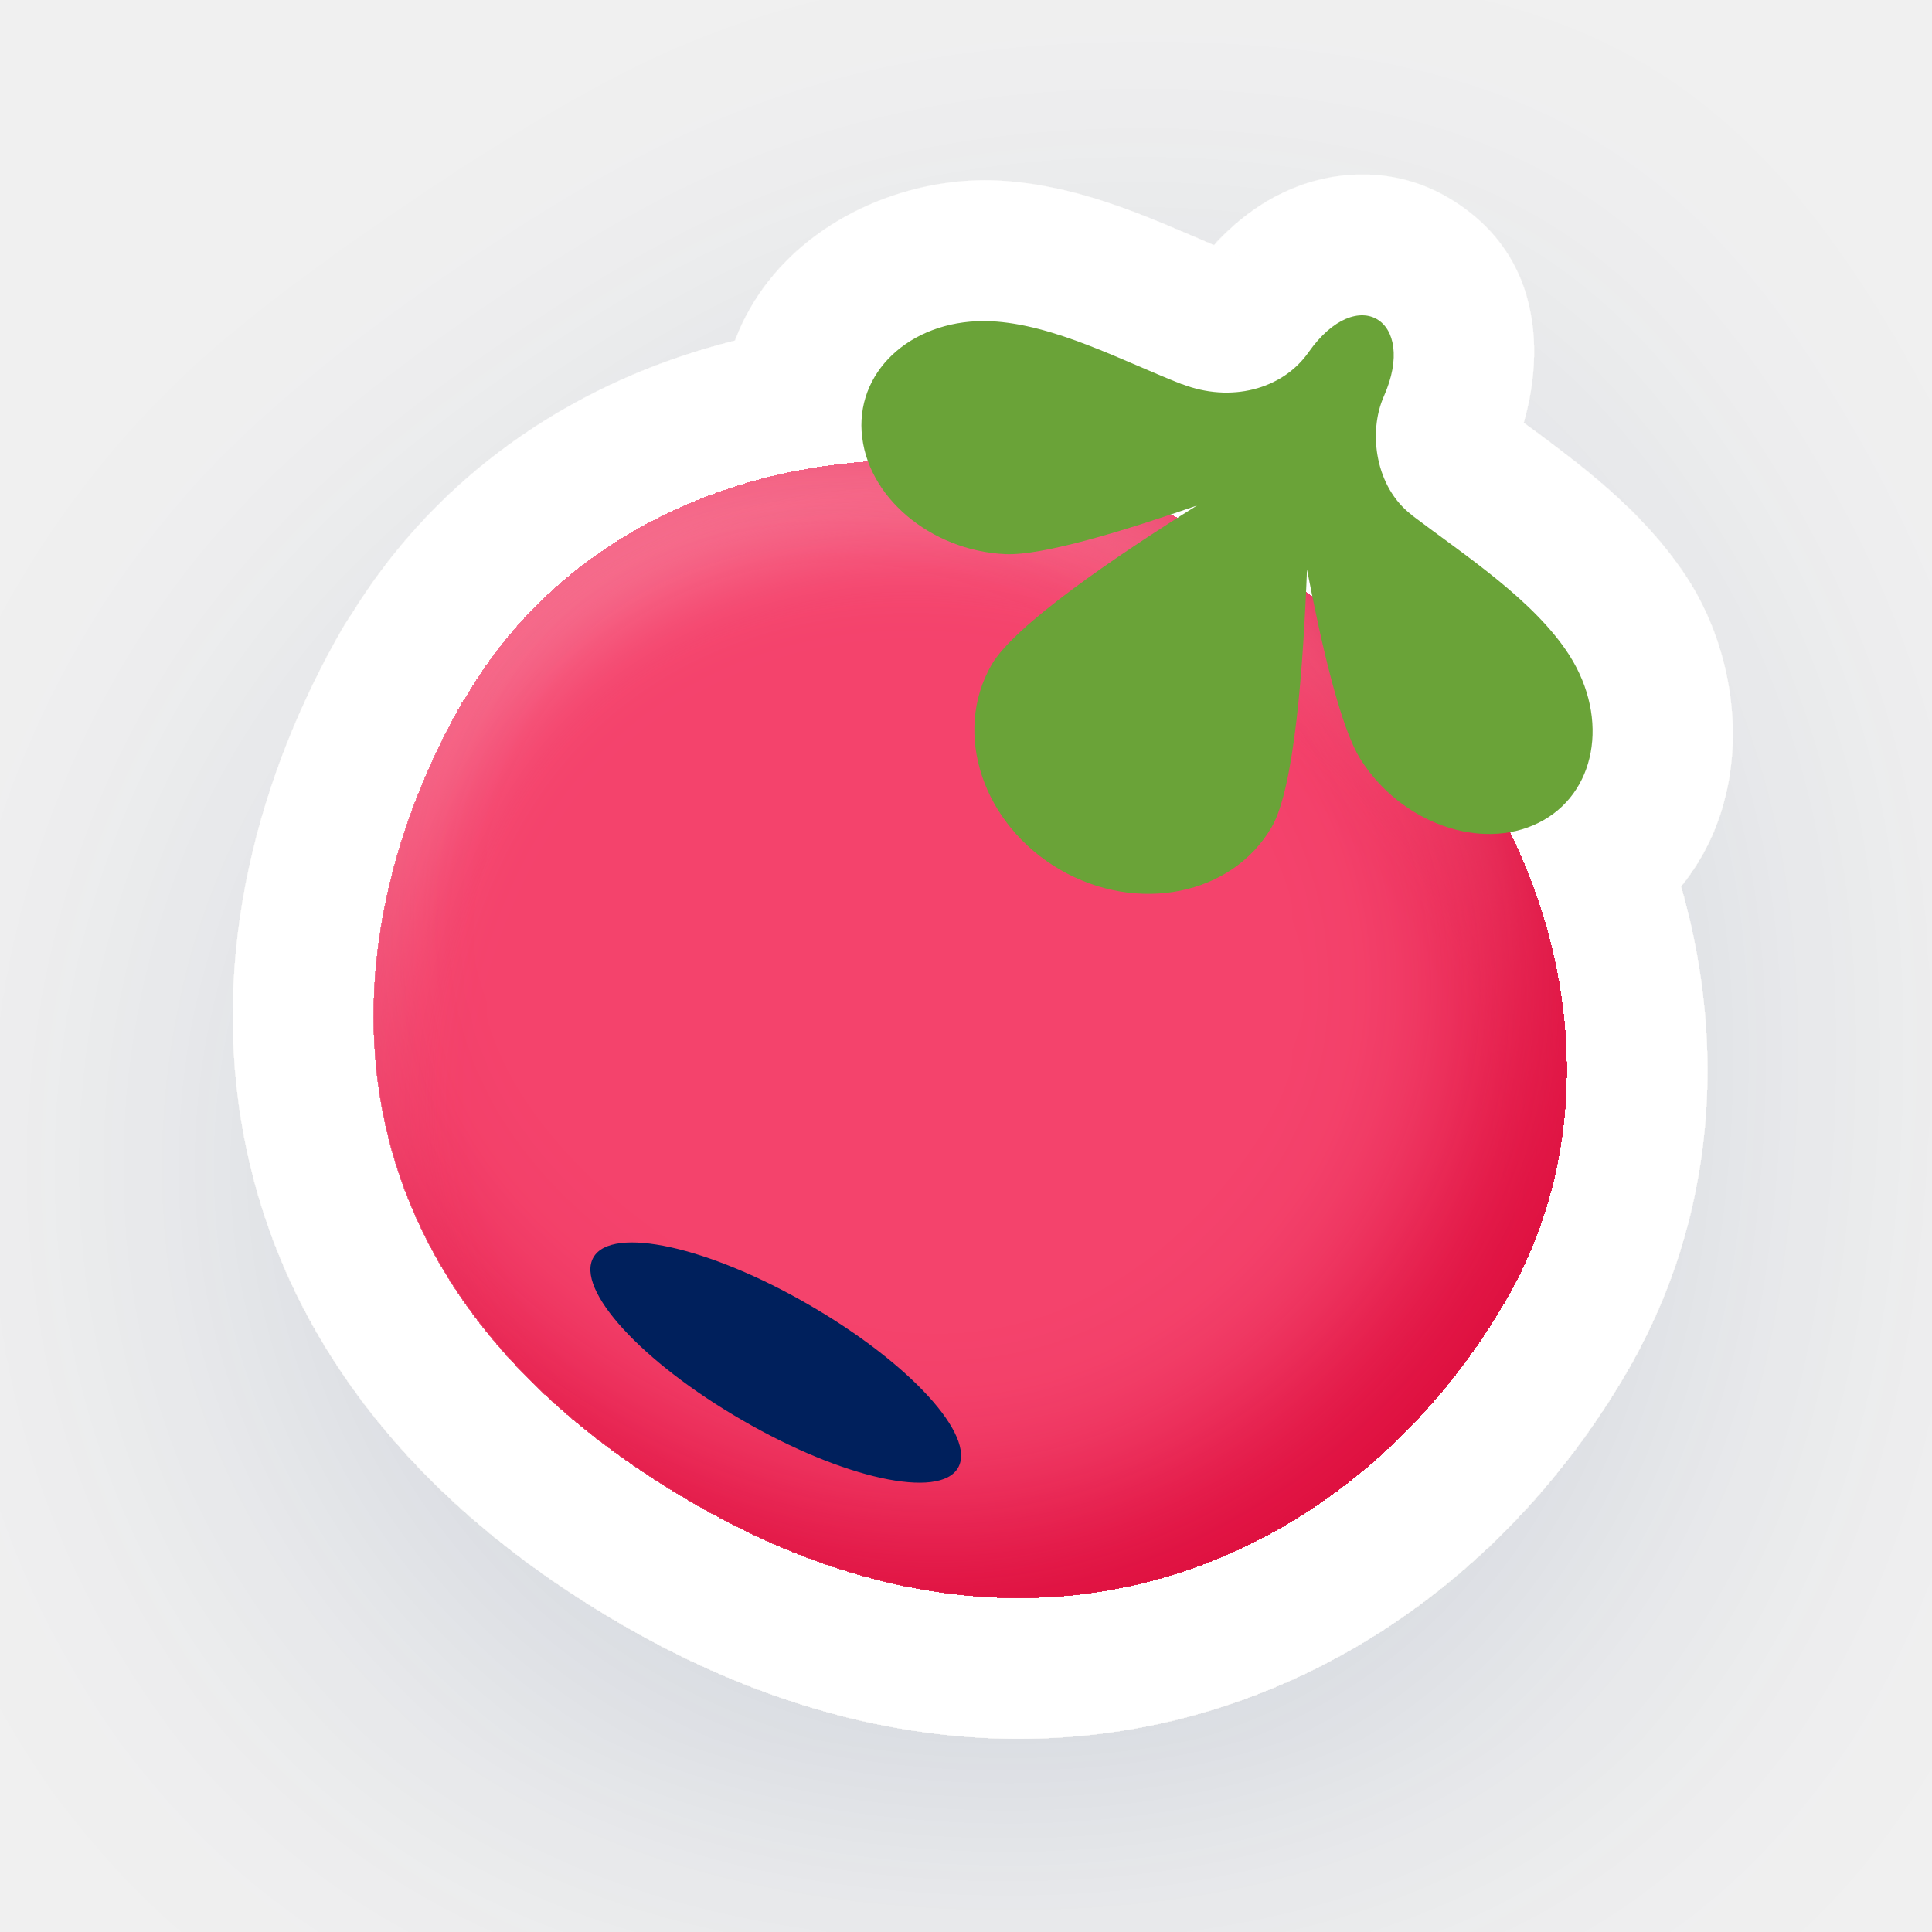
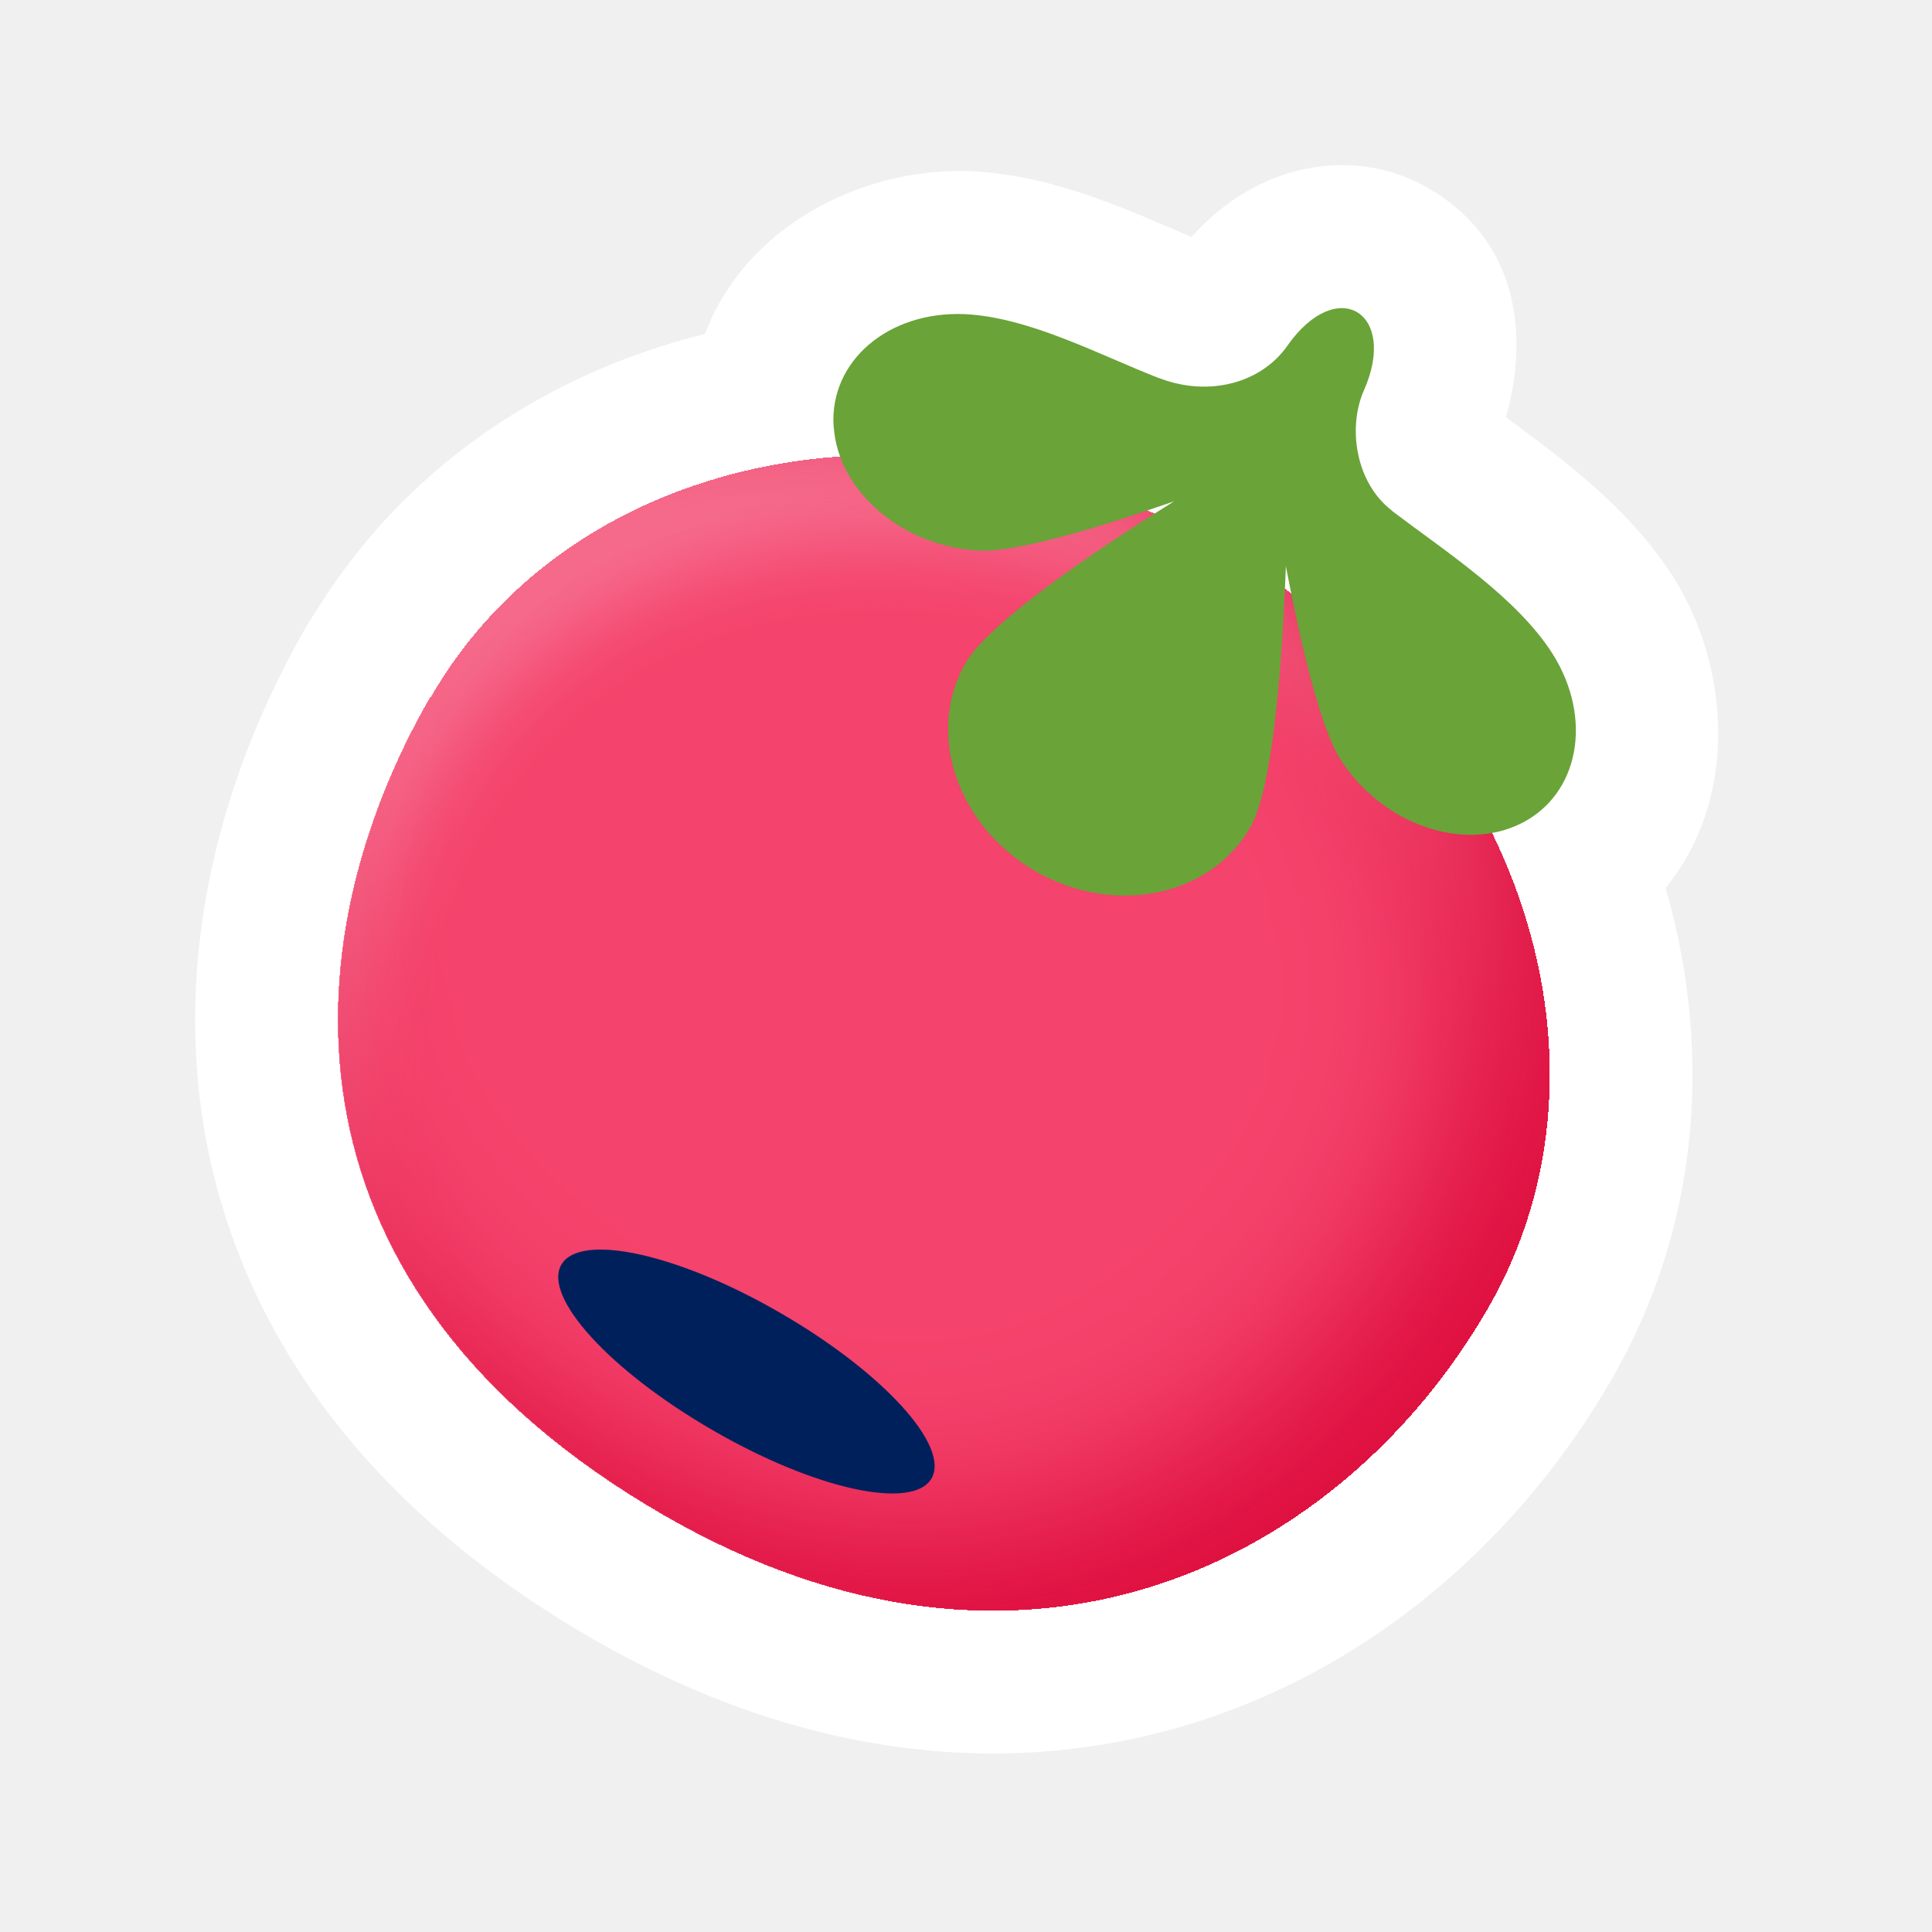
- <svg xmlns="http://www.w3.org/2000/svg" width="96" height="96" viewBox="0 0 96 96" fill="none">
-   <g clip-path="url(#clip0_4012_23340)">
-     <g filter="url(#filter0_d_4012_23340)">
-       <mask id="path-1-outside-1_4012_23340" maskUnits="userSpaceOnUse" x="10.568" y="8.667" width="76" height="78" fill="black">
-         <rect fill="white" x="10.568" y="8.667" width="76" height="78" />
-         <path d="M65.022 17.502C67.465 14.031 70.438 15.898 68.769 19.679C67.955 21.507 68.355 24.218 70.138 25.58C70.159 25.592 70.165 25.608 70.166 25.61C72.763 27.578 76.24 29.828 77.992 32.578C79.99 35.741 79.303 39.471 76.444 40.888C75.992 41.113 75.511 41.266 75.016 41.354C78.702 48.91 78.929 57.479 74.823 64.589C67.729 76.877 52.311 84.995 34.491 74.707C15.492 63.738 16.009 47.002 23.086 34.719L23.449 34.163C27.623 27.402 34.977 23.515 43.136 22.945C42.994 22.56 42.895 22.163 42.845 21.756L42.812 21.441C42.611 18.256 45.497 15.796 49.24 15.962C52.386 16.116 55.767 17.932 58.7 19.081C58.722 19.094 58.739 19.09 58.74 19.089C61.136 20.019 63.72 19.365 65.022 17.502ZM64.894 29.427C65.001 29.506 65.108 29.585 65.214 29.665C65.121 29.206 65.03 28.747 64.943 28.294C64.929 28.665 64.911 29.044 64.894 29.427ZM58.135 25.578C58.257 25.63 58.38 25.683 58.502 25.737C58.831 25.528 59.155 25.32 59.475 25.121C59.033 25.274 58.585 25.427 58.135 25.578Z" />
-       </mask>
-       <path d="M65.022 17.502C67.465 14.031 70.438 15.898 68.769 19.679C67.955 21.507 68.355 24.218 70.138 25.58C70.159 25.592 70.165 25.608 70.166 25.61C72.763 27.578 76.24 29.828 77.992 32.578C79.99 35.741 79.303 39.471 76.444 40.888C75.992 41.113 75.511 41.266 75.016 41.354C78.702 48.91 78.929 57.479 74.823 64.589C67.729 76.877 52.311 84.995 34.491 74.707C15.492 63.738 16.009 47.002 23.086 34.719L23.449 34.163C27.623 27.402 34.977 23.515 43.136 22.945C42.994 22.56 42.895 22.163 42.845 21.756L42.812 21.441C42.611 18.256 45.497 15.796 49.24 15.962C52.386 16.116 55.767 17.932 58.7 19.081C58.722 19.094 58.739 19.09 58.74 19.089C61.136 20.019 63.72 19.365 65.022 17.502ZM64.894 29.427C65.001 29.506 65.108 29.585 65.214 29.665C65.121 29.206 65.03 28.747 64.943 28.294C64.929 28.665 64.911 29.044 64.894 29.427ZM58.135 25.578C58.257 25.63 58.38 25.683 58.502 25.737C58.831 25.528 59.155 25.32 59.475 25.121C59.033 25.274 58.585 25.427 58.135 25.578Z" fill="white" />
-       <path d="M65.022 17.502L59.298 13.474C59.294 13.48 59.29 13.486 59.286 13.491L65.022 17.502ZM68.769 19.679L75.164 22.525C75.167 22.519 75.17 22.512 75.172 22.506L68.769 19.679ZM70.138 25.58L65.888 31.142C66.127 31.325 66.377 31.492 66.638 31.642L70.138 25.58ZM70.166 25.61L63.466 27.636C63.894 29.052 64.76 30.296 65.938 31.189L70.166 25.61ZM77.992 32.578L83.911 28.84C83.906 28.832 83.9 28.824 83.895 28.815L77.992 32.578ZM76.444 40.888L79.554 47.16L79.554 47.159L76.444 40.888ZM75.016 41.354L73.797 34.461C71.633 34.843 69.775 36.22 68.778 38.178C67.781 40.136 67.761 42.449 68.725 44.423L75.016 41.354ZM74.823 64.589L80.885 68.089L80.885 68.089L74.823 64.589ZM34.491 74.707L30.991 80.769L30.991 80.769L34.491 74.707ZM23.086 34.719L17.224 30.893C17.153 31.002 17.085 31.113 17.02 31.225L23.086 34.719ZM23.449 34.163L29.311 37.988C29.343 37.939 29.375 37.89 29.406 37.84L23.449 34.163ZM43.136 22.945L43.624 29.928C45.822 29.774 47.818 28.595 49.014 26.745C50.21 24.895 50.466 22.59 49.704 20.524L43.136 22.945ZM42.845 21.756L35.881 22.468C35.886 22.515 35.891 22.562 35.897 22.609L42.845 21.756ZM42.812 21.441L35.827 21.884C35.832 21.973 35.84 22.063 35.849 22.152L42.812 21.441ZM49.24 15.962L49.582 8.971C49.571 8.97 49.561 8.97 49.55 8.969L49.24 15.962ZM58.7 19.081L62.159 12.996C61.868 12.831 61.566 12.686 61.254 12.564L58.7 19.081ZM58.74 19.089L61.273 12.563C59.938 12.046 58.476 11.949 57.085 12.288L58.74 19.089ZM64.894 29.427L57.901 29.11C57.794 31.459 58.874 33.704 60.775 35.087L64.894 29.427ZM65.214 29.665L61.03 35.276C63.356 37.011 66.512 37.13 68.963 35.576C71.414 34.021 72.651 31.116 72.074 28.271L65.214 29.665ZM64.943 28.294L71.819 26.977C71.15 23.482 67.964 21.045 64.415 21.313C60.867 21.582 58.084 24.47 57.948 28.027L64.943 28.294ZM58.135 25.578L55.913 18.94C53.16 19.861 51.261 22.387 51.141 25.287C51.02 28.188 52.703 30.861 55.369 32.008L58.135 25.578ZM58.502 25.737L55.662 32.135C57.805 33.086 60.281 32.901 62.259 31.643L58.502 25.737ZM59.475 25.121L63.181 31.059C66.204 29.172 67.327 25.314 65.789 22.099C64.251 18.885 60.543 17.339 57.177 18.509L59.475 25.121ZM65.022 17.502L70.747 21.53C70.85 21.385 70.555 21.886 69.618 22.286C68.605 22.718 66.722 23.008 64.828 21.869C62.988 20.761 62.403 19.065 62.286 18.13C62.17 17.214 62.411 16.747 62.365 16.853L68.769 19.679L75.172 22.506C76.43 19.656 77.633 13.235 72.047 9.873C69.313 8.228 66.333 8.467 64.128 9.407C61.999 10.314 60.417 11.884 59.298 13.474L65.022 17.502ZM68.769 19.679L62.373 16.833C61.309 19.223 61.14 21.864 61.623 24.212C62.112 26.593 63.396 29.239 65.888 31.142L70.138 25.58L74.387 20.017C75.096 20.558 75.29 21.168 75.336 21.396C75.377 21.592 75.414 21.963 75.164 22.525L68.769 19.679ZM70.138 25.58L66.638 31.642C65.752 31.131 65.068 30.475 64.563 29.803C64.316 29.475 64.114 29.144 63.949 28.826C63.816 28.57 63.625 28.163 63.466 27.636L70.166 25.61L76.866 23.583C76.429 22.137 75.419 20.546 73.638 19.517L70.138 25.58ZM70.166 25.61L65.938 31.189C67.585 32.437 68.657 33.153 69.972 34.225C71.191 35.219 71.814 35.908 72.089 36.34L77.992 32.578L83.895 28.815C82.418 26.497 80.427 24.686 78.82 23.376C77.309 22.143 75.344 20.751 74.394 20.031L70.166 25.61ZM77.992 32.578L72.073 36.315C72.227 36.558 72.083 36.508 72.157 36.11C72.195 35.907 72.293 35.62 72.512 35.32C72.738 35.009 73.032 34.767 73.334 34.617L76.444 40.888L79.554 47.159C87.209 43.363 87.428 34.41 83.911 28.84L77.992 32.578ZM76.444 40.888L73.335 34.617C73.512 34.529 73.672 34.483 73.797 34.461L75.016 41.354L76.234 48.247C77.35 48.05 78.472 47.696 79.554 47.16L76.444 40.888ZM75.016 41.354L68.725 44.423C71.563 50.24 71.519 56.312 68.761 61.089L74.823 64.589L80.885 68.089C86.338 58.645 85.842 47.58 81.307 38.285L75.016 41.354ZM74.823 64.589L68.761 61.089C65.942 65.972 61.593 69.796 56.503 71.461C51.589 73.068 45.334 72.884 37.991 68.644L34.491 74.707L30.991 80.769C41.468 86.817 51.833 87.718 60.855 84.767C69.702 81.873 76.61 75.495 80.885 68.089L74.823 64.589ZM34.491 74.707L37.991 68.644C29.959 64.007 26.803 58.671 25.885 53.886C24.921 48.864 26.211 43.317 29.151 38.214L23.086 34.719L17.02 31.225C12.884 38.405 10.378 47.367 12.136 56.525C13.94 65.921 20.025 74.437 30.991 80.769L34.491 74.707ZM23.086 34.719L28.948 38.545L29.311 37.988L23.449 34.163L17.587 30.337L17.224 30.893L23.086 34.719ZM23.449 34.163L29.406 37.84C32.212 33.294 37.343 30.367 43.624 29.928L43.136 22.945L42.647 15.962C32.612 16.664 23.034 21.51 17.493 30.485L23.449 34.163ZM43.136 22.945L49.704 20.524C49.736 20.612 49.773 20.74 49.793 20.904L42.845 21.756L35.897 22.609C36.017 23.585 36.252 24.508 36.568 25.366L43.136 22.945ZM42.845 21.756L49.809 21.045L49.776 20.73L42.812 21.441L35.849 22.152L35.881 22.468L42.845 21.756ZM42.812 21.441L49.798 20.998C49.82 21.334 49.758 21.711 49.601 22.064C49.449 22.405 49.249 22.635 49.088 22.773C48.772 23.041 48.647 22.943 48.93 22.956L49.24 15.962L49.55 8.969C42.938 8.676 35.286 13.353 35.827 21.884L42.812 21.441ZM49.24 15.962L48.899 22.954C49.35 22.976 50.152 23.15 51.539 23.683C52.199 23.936 52.88 24.226 53.665 24.563C54.406 24.881 55.285 25.261 56.146 25.599L58.7 19.081L61.254 12.564C60.649 12.327 60.005 12.049 59.189 11.699C58.416 11.367 57.505 10.977 56.561 10.614C54.737 9.914 52.276 9.102 49.582 8.971L49.24 15.962ZM58.7 19.081L55.241 25.167C57.388 26.388 59.432 26.125 60.395 25.891L58.74 19.089L57.085 12.288C58.046 12.054 60.055 11.8 62.159 12.996L58.7 19.081ZM58.74 19.089L56.208 25.615C61.066 27.501 67.295 26.469 70.759 21.514L65.022 17.502L59.286 13.491C59.687 12.918 60.211 12.649 60.576 12.556C60.931 12.467 61.17 12.524 61.273 12.563L58.74 19.089ZM64.894 29.427L60.775 35.087C60.84 35.135 60.904 35.182 61.03 35.276L65.214 29.665L69.398 24.053C69.311 23.988 69.162 23.876 69.013 23.767L64.894 29.427ZM65.214 29.665L72.074 28.271C71.986 27.838 71.9 27.405 71.819 26.977L64.943 28.294L58.068 29.609C58.16 30.089 58.256 30.574 58.354 31.058L65.214 29.665ZM64.943 28.294L57.948 28.027C57.935 28.365 57.919 28.699 57.901 29.11L64.894 29.427L71.886 29.744C71.903 29.388 71.923 28.965 71.938 28.56L64.943 28.294ZM58.135 25.578L55.369 32.008C55.518 32.072 55.588 32.102 55.662 32.135L58.502 25.737L61.342 19.339C61.172 19.263 60.996 19.189 60.9 19.147L58.135 25.578ZM58.502 25.737L62.259 31.643C62.611 31.419 62.895 31.238 63.181 31.059L59.475 25.121L55.768 19.183C55.415 19.403 55.05 19.637 54.745 19.83L58.502 25.737ZM59.475 25.121L57.177 18.509C56.76 18.653 56.337 18.797 55.913 18.94L58.135 25.578L60.357 32.215C60.832 32.057 61.305 31.895 61.773 31.733L59.475 25.121Z" fill="white" mask="url(#path-1-outside-1_4012_23340)" />
-     </g>
-     <g filter="url(#filter1_ii_4012_23340)">
-       <path d="M23.109 34.732C30.204 22.444 47.535 19.18 61.796 27.413C76.079 35.66 81.918 52.301 74.823 64.589C67.729 76.877 52.311 84.995 34.491 74.706C15.492 63.737 16.01 47.002 23.087 34.719" fill="#F4436C" />
-     </g>
-     <path d="M29.489 62.476C30.405 60.889 35.21 61.94 40.202 64.838C45.213 67.731 48.52 71.348 47.604 72.935C46.688 74.522 41.883 73.471 36.891 70.574C31.88 67.681 28.573 64.063 29.489 62.476Z" fill="#00205C" />
-     <path d="M42.818 21.459C43.019 24.643 46.222 27.369 49.965 27.535C51.825 27.611 55.864 26.376 59.475 25.121C55.387 27.673 50.397 31.079 49.272 33.029C47.308 36.43 48.835 40.984 52.672 43.214C56.526 45.44 61.233 44.485 63.197 41.084C64.323 39.134 64.76 33.114 64.944 28.293C65.663 32.048 66.612 36.164 67.608 37.736C69.629 40.913 73.585 42.306 76.444 40.888C79.303 39.471 79.99 35.741 77.993 32.578C76.24 29.828 72.763 27.578 70.166 25.61C70.166 25.61 70.161 25.592 70.138 25.579C68.355 24.217 67.955 21.507 68.768 19.679C70.438 15.898 67.466 14.03 65.023 17.502C63.721 19.365 61.136 20.019 58.741 19.089C58.741 19.089 58.723 19.094 58.7 19.081C55.767 17.931 52.386 16.116 49.24 15.962C45.497 15.796 42.611 18.256 42.813 21.441" fill="#6AA338" />
+ <svg xmlns="http://www.w3.org/2000/svg" width="64" height="64" viewBox="0 0 64 64" fill="none">
+   <mask id="path-1-outside-1_2380_26483" maskUnits="userSpaceOnUse" x="6.203" y="5.208" width="51" height="53" fill="black">
+     <rect fill="white" x="6.203" y="5.208" width="51" height="53" />
+     <path d="M42.648 11.449C44.302 9.099 46.315 10.364 45.185 12.924C44.634 14.161 44.905 15.995 46.111 16.917C46.127 16.926 46.13 16.939 46.13 16.939C47.888 18.271 50.242 19.793 51.429 21.654C52.781 23.796 52.315 26.321 50.38 27.28C50.074 27.432 49.749 27.535 49.414 27.595C51.91 32.71 52.062 38.51 49.283 43.324C44.481 51.642 34.044 57.137 21.981 50.173C9.121 42.748 9.471 31.419 14.262 23.105L14.507 22.729C17.332 18.152 22.31 15.52 27.833 15.134C27.737 14.873 27.669 14.604 27.636 14.329L27.614 14.116C27.478 11.96 29.431 10.295 31.965 10.407C34.094 10.511 36.383 11.74 38.369 12.519C38.384 12.527 38.397 12.524 38.397 12.524C40.018 13.153 41.767 12.71 42.648 11.449ZM42.562 19.521C42.634 19.574 42.706 19.628 42.778 19.682C42.715 19.372 42.654 19.061 42.596 18.755C42.586 19.006 42.573 19.262 42.562 19.521ZM37.985 16.917C38.068 16.953 38.152 16.988 38.234 17.024C38.457 16.883 38.677 16.743 38.894 16.607C38.594 16.712 38.29 16.815 37.985 16.917Z" />
+   </mask>
+   <path d="M42.648 11.449C44.302 9.099 46.315 10.364 45.185 12.924C44.634 14.161 44.905 15.995 46.111 16.917C46.127 16.926 46.13 16.939 46.13 16.939C47.888 18.271 50.242 19.793 51.429 21.654C52.781 23.796 52.315 26.321 50.38 27.28C50.074 27.432 49.749 27.535 49.414 27.595C51.91 32.71 52.062 38.51 49.283 43.324C44.481 51.642 34.044 57.137 21.981 50.173C9.121 42.748 9.471 31.419 14.262 23.105L14.507 22.729C17.332 18.152 22.31 15.52 27.833 15.134C27.737 14.873 27.669 14.604 27.636 14.329L27.614 14.116C27.478 11.96 29.431 10.295 31.965 10.407C34.094 10.511 36.383 11.74 38.369 12.519C38.384 12.527 38.397 12.524 38.397 12.524C40.018 13.153 41.767 12.71 42.648 11.449ZM42.562 19.521C42.634 19.574 42.706 19.628 42.778 19.682C42.715 19.372 42.654 19.061 42.596 18.755C42.586 19.006 42.573 19.262 42.562 19.521ZM37.985 16.917C38.068 16.953 38.152 16.988 38.234 17.024C38.457 16.883 38.677 16.743 38.894 16.607C38.594 16.712 38.29 16.815 37.985 16.917Z" fill="white" />
+   <path d="M42.648 11.449L38.773 8.722C38.77 8.726 38.768 8.73 38.765 8.734L42.648 11.449ZM45.185 12.924L49.514 14.851C49.516 14.846 49.517 14.842 49.519 14.838L45.185 12.924ZM46.111 16.917L43.234 20.682C43.396 20.806 43.566 20.919 43.742 21.021L46.111 16.917ZM46.13 16.939L41.537 18.105C41.802 19.146 42.412 20.067 43.268 20.715L46.13 16.939ZM51.429 21.654L55.435 19.124C55.432 19.119 55.428 19.113 55.425 19.108L51.429 21.654ZM50.38 27.28L52.485 31.526L52.485 31.526L50.38 27.28ZM49.414 27.595L48.588 22.929C47.123 23.188 45.866 24.12 45.191 25.445C44.517 26.771 44.503 28.336 45.156 29.673L49.414 27.595ZM49.283 43.324L53.387 45.694L53.387 45.693L49.283 43.324ZM21.981 50.173L19.612 54.276L19.612 54.276L21.981 50.173ZM14.262 23.105L10.292 20.517C10.245 20.59 10.199 20.664 10.156 20.739L14.262 23.105ZM14.507 22.729L18.476 25.316C18.498 25.284 18.518 25.251 18.539 25.218L14.507 22.729ZM27.833 15.134L28.164 19.861C29.651 19.757 31.003 18.959 31.812 17.706C32.622 16.454 32.795 14.894 32.279 13.495L27.833 15.134ZM27.636 14.329L22.921 14.805C22.925 14.839 22.928 14.872 22.933 14.906L27.636 14.329ZM27.614 14.116L22.885 14.416C22.889 14.475 22.894 14.533 22.9 14.592L27.614 14.116ZM31.965 10.407L32.196 5.674C32.189 5.674 32.182 5.674 32.175 5.673L31.965 10.407ZM38.369 12.519L40.708 8.397C40.512 8.286 40.308 8.189 40.098 8.107L38.369 12.519ZM38.397 12.524L40.11 8.107C39.231 7.765 38.269 7.695 37.349 7.903L38.397 12.524ZM42.562 19.521L37.828 19.307C37.756 20.897 38.487 22.416 39.773 23.353L42.562 19.521ZM42.778 19.682L39.946 23.481C41.521 24.655 43.657 24.735 45.316 23.683C46.975 22.631 47.813 20.664 47.422 18.739L42.778 19.682ZM42.596 18.755L47.25 17.864C46.797 15.498 44.641 13.848 42.238 14.03C39.836 14.212 37.952 16.167 37.861 18.574L42.596 18.755ZM37.985 16.917L36.481 12.424C34.618 13.047 33.333 14.757 33.251 16.72C33.169 18.684 34.308 20.494 36.114 21.27L37.985 16.917ZM38.234 17.024L36.312 21.355C37.762 21.999 39.439 21.874 40.778 21.023L38.234 17.024ZM38.894 16.607L41.403 20.627C43.449 19.35 44.209 16.738 43.168 14.562C42.127 12.386 39.617 11.34 37.338 12.132L38.894 16.607ZM42.648 11.449L46.524 14.176C46.593 14.078 46.393 14.417 45.758 14.688C45.072 14.98 43.798 15.176 42.516 14.405C41.271 13.655 40.876 12.508 40.796 11.875C40.718 11.255 40.881 10.939 40.85 11.01L45.185 12.924L49.519 14.838C50.372 12.907 51.184 8.562 47.405 6.286C45.555 5.172 43.538 5.333 42.044 5.969C40.602 6.583 39.531 7.645 38.773 8.722L42.648 11.449ZM45.185 12.924L40.855 10.997C40.135 12.615 40.021 14.402 40.347 15.992C40.679 17.604 41.548 19.394 43.234 20.682L46.111 16.917L48.988 13.152C49.468 13.518 49.599 13.93 49.63 14.085C49.658 14.218 49.683 14.47 49.514 14.851L45.185 12.924ZM46.111 16.917L43.742 21.021C43.003 20.594 42.48 20.025 42.132 19.48C41.962 19.214 41.837 18.958 41.743 18.73C41.696 18.615 41.657 18.505 41.623 18.401C41.606 18.349 41.59 18.299 41.576 18.249C41.569 18.225 41.562 18.2 41.556 18.176C41.553 18.164 41.55 18.152 41.546 18.141C41.545 18.135 41.543 18.129 41.542 18.123C41.541 18.12 41.54 18.117 41.54 18.114C41.539 18.113 41.539 18.11 41.538 18.11C41.538 18.108 41.537 18.105 46.13 16.939C50.722 15.771 50.722 15.769 50.721 15.767C50.721 15.766 50.721 15.764 50.72 15.763C50.719 15.76 50.719 15.757 50.718 15.754C50.716 15.748 50.715 15.742 50.713 15.736C50.71 15.725 50.707 15.713 50.704 15.7C50.697 15.677 50.691 15.652 50.683 15.627C50.669 15.578 50.654 15.527 50.637 15.475C50.603 15.37 50.563 15.259 50.515 15.143C50.421 14.912 50.293 14.652 50.121 14.382C49.767 13.828 49.235 13.249 48.481 12.813L46.111 16.917ZM46.13 16.939L43.268 20.715C44.385 21.561 45.108 22.044 46 22.771C46.825 23.444 47.247 23.91 47.433 24.201L51.429 21.654L55.425 19.108C54.424 17.538 53.075 16.312 51.987 15.425C50.966 14.592 49.633 13.648 48.992 13.162L46.13 16.939ZM51.429 21.654L47.422 24.184C47.526 24.348 47.428 24.314 47.478 24.045C47.504 23.907 47.571 23.713 47.718 23.51C47.871 23.3 48.071 23.136 48.275 23.035L50.38 27.28L52.485 31.526C57.665 28.957 57.817 22.896 55.435 19.124L51.429 21.654ZM50.38 27.28L48.275 23.035C48.399 22.973 48.508 22.943 48.588 22.929L49.414 27.595L50.24 32.261C50.99 32.128 51.749 31.891 52.485 31.526L50.38 27.28ZM49.414 27.595L45.156 29.673C47.077 33.61 47.047 37.72 45.179 40.955L49.283 43.324L53.387 45.693C57.078 39.301 56.743 31.81 53.673 25.517L49.414 27.595ZM49.283 43.324L45.179 40.955C43.271 44.26 40.328 46.849 36.882 47.976C33.555 49.064 29.321 48.939 24.351 46.069L21.981 50.173L19.612 54.276C26.704 58.371 33.72 58.981 39.828 56.983C45.817 55.024 50.493 50.706 53.387 45.694L49.283 43.324ZM21.981 50.173L24.351 46.069C18.913 42.93 16.778 39.318 16.156 36.079C15.504 32.68 16.377 28.925 18.368 25.47L14.262 23.105L10.156 20.739C7.356 25.599 5.659 31.666 6.849 37.865C8.07 44.226 12.189 49.99 19.612 54.276L21.981 50.173ZM14.262 23.105L18.231 25.692L18.476 25.316L14.507 22.729L10.537 20.141L10.292 20.517L14.262 23.105ZM14.507 22.729L18.539 25.218C20.439 22.14 23.912 20.158 28.164 19.861L27.833 15.134L27.502 10.407C20.709 10.882 14.225 14.164 10.475 20.24L14.507 22.729ZM27.833 15.134L32.279 13.495C32.3 13.552 32.325 13.639 32.339 13.752L27.636 14.329L22.933 14.906C23.014 15.57 23.174 16.195 23.387 16.773L27.833 15.134ZM27.636 14.329L32.35 13.853L32.329 13.64L27.614 14.116L22.9 14.592L22.921 14.805L27.636 14.329ZM27.614 14.116L32.343 13.817C32.358 14.044 32.316 14.299 32.21 14.537C32.107 14.768 31.971 14.924 31.862 15.017C31.649 15.199 31.564 15.133 31.755 15.141L31.965 10.407L32.175 5.673C27.698 5.475 22.52 8.643 22.885 14.416L27.614 14.116ZM31.965 10.407L31.734 15.14C32.039 15.155 32.582 15.273 33.521 15.633C33.968 15.805 34.43 16.001 34.961 16.229C35.462 16.445 36.057 16.702 36.64 16.93L38.369 12.519L40.098 8.107C39.688 7.946 39.252 7.758 38.699 7.521C38.176 7.296 37.56 7.033 36.92 6.787C35.686 6.313 34.02 5.763 32.196 5.674L31.965 10.407ZM38.369 12.519L36.031 16.64C36.719 17.03 37.414 17.201 38.017 17.249C38.313 17.272 38.583 17.265 38.819 17.244C38.937 17.234 39.048 17.219 39.152 17.202C39.204 17.194 39.254 17.185 39.303 17.175C39.327 17.171 39.351 17.166 39.375 17.161C39.386 17.158 39.398 17.156 39.41 17.153C39.415 17.152 39.421 17.151 39.427 17.149C39.43 17.149 39.433 17.148 39.435 17.148C39.437 17.147 39.439 17.147 39.44 17.147C39.442 17.146 39.444 17.146 38.397 12.524C37.349 7.903 37.351 7.903 37.353 7.902C37.354 7.902 37.356 7.902 37.358 7.901C37.36 7.901 37.363 7.9 37.366 7.899C37.372 7.898 37.378 7.897 37.383 7.895C37.395 7.893 37.407 7.89 37.418 7.888C37.442 7.883 37.465 7.878 37.49 7.873C37.538 7.864 37.588 7.855 37.64 7.847C37.743 7.83 37.853 7.816 37.97 7.805C38.203 7.784 38.469 7.778 38.76 7.801C39.353 7.847 40.035 8.016 40.708 8.397L38.369 12.519ZM38.397 12.524L36.683 16.942C39.973 18.219 44.188 17.517 46.532 14.164L42.648 11.449L38.765 8.734C39.036 8.347 39.39 8.165 39.638 8.102C39.878 8.041 40.04 8.079 40.11 8.107L38.397 12.524ZM42.562 19.521L39.773 23.353C39.823 23.389 39.876 23.428 39.946 23.481L42.778 19.682L45.611 15.883C45.537 15.828 45.446 15.76 45.35 15.69L42.562 19.521ZM42.778 19.682L47.422 18.739C47.363 18.448 47.305 18.155 47.25 17.864L42.596 18.755L37.942 19.646C38.003 19.968 38.068 20.295 38.135 20.625L42.778 19.682ZM42.596 18.755L37.861 18.574C37.852 18.803 37.841 19.016 37.828 19.307L42.562 19.521L47.295 19.736C47.306 19.508 47.32 19.209 47.331 18.935L42.596 18.755ZM37.985 16.917L36.114 21.27C36.244 21.326 36.262 21.333 36.312 21.355L38.234 17.024L40.157 12.693C40.041 12.642 39.892 12.579 39.857 12.564L37.985 16.917ZM38.234 17.024L40.778 21.023C41.007 20.877 41.207 20.749 41.403 20.627L38.894 16.607L36.384 12.588C36.147 12.736 35.907 12.889 35.691 13.026L38.234 17.024ZM38.894 16.607L37.338 12.132C37.058 12.229 36.771 12.326 36.481 12.424L37.985 16.917L39.49 21.41C39.809 21.303 40.13 21.194 40.449 21.083L38.894 16.607Z" fill="white" mask="url(#path-1-outside-1_2380_26483)" />
+   <g filter="url(#filter0_ii_2380_26483)">
+     <path d="M14.275 23.113C19.078 14.795 30.81 12.585 40.463 18.159C50.132 23.741 54.084 35.006 49.282 43.324C44.48 51.642 34.043 57.137 21.98 50.173C9.119 42.747 9.47 31.419 14.26 23.104" fill="#F4436C" />
  </g>
+   <path d="M18.596 41.894C19.216 40.82 22.468 41.531 25.848 43.492C29.239 45.45 31.478 47.899 30.858 48.974C30.238 50.048 26.985 49.337 23.606 47.375C20.214 45.417 17.975 42.968 18.596 41.894Z" fill="#00205C" />
+   <path d="M27.618 14.128C27.754 16.284 29.922 18.129 32.456 18.241C33.715 18.293 36.449 17.457 38.894 16.607C36.126 18.334 32.749 20.641 31.987 21.96C30.658 24.262 31.691 27.346 34.288 28.855C36.897 30.361 40.084 29.715 41.413 27.413C42.175 26.093 42.471 22.018 42.596 18.755C43.082 21.297 43.725 24.082 44.399 25.147C45.767 27.297 48.445 28.24 50.381 27.28C52.316 26.321 52.781 23.796 51.429 21.655C50.242 19.793 47.889 18.27 46.13 16.938C46.13 16.938 46.127 16.926 46.112 16.917C44.905 15.995 44.634 14.161 45.184 12.924C46.315 10.364 44.303 9.099 42.649 11.45C41.767 12.711 40.018 13.153 38.397 12.524C38.397 12.524 38.384 12.527 38.369 12.518C36.383 11.74 34.095 10.511 31.966 10.407C29.432 10.295 27.478 11.96 27.614 14.116" fill="#6AA338" />
  <defs>
-     <filter id="filter0_d_4012_23340" x="-20.434" y="-15.332" width="138.535" height="141.728" filterUnits="userSpaceOnUse" color-interpolation-filters="sRGB">
-       <feFlood flood-opacity="0" result="BackgroundImageFix" />
-       <feColorMatrix in="SourceAlpha" type="matrix" values="0 0 0 0 0 0 0 0 0 0 0 0 0 0 0 0 0 0 127 0" result="hardAlpha" />
-       <feOffset dy="8" />
-       <feGaussianBlur stdDeviation="16" />
-       <feComposite in2="hardAlpha" operator="out" />
-       <feColorMatrix type="matrix" values="0 0 0 0 0 0 0 0 0 0.125 0 0 0 0 0.361 0 0 0 0.12 0" />
-       <feBlend mode="normal" in2="BackgroundImageFix" result="effect1_dropShadow_4012_23340" />
-       <feBlend mode="normal" in="SourceGraphic" in2="effect1_dropShadow_4012_23340" result="shape" />
-     </filter>
-     <filter id="filter1_ii_4012_23340" x="14.568" y="18.871" width="63.273" height="64.525" filterUnits="userSpaceOnUse" color-interpolation-filters="sRGB">
+     <filter id="filter0_ii_2380_26483" x="8.493" y="12.376" width="42.833" height="43.679" filterUnits="userSpaceOnUse" color-interpolation-filters="sRGB">
      <feFlood flood-opacity="0" result="BackgroundImageFix" />
      <feBlend mode="normal" in="SourceGraphic" in2="BackgroundImageFix" result="shape" />
      <feColorMatrix in="SourceAlpha" type="matrix" values="0 0 0 0 0 0 0 0 0 0 0 0 0 0 0 0 0 0 127 0" result="hardAlpha" />
-       <feOffset dy="4" />
-       <feGaussianBlur stdDeviation="2" />
+       <feOffset dy="2.708" />
+       <feGaussianBlur stdDeviation="1.354" />
      <feComposite in2="hardAlpha" operator="arithmetic" k2="-1" k3="1" />
      <feColorMatrix type="matrix" values="0 0 0 0 0.968 0 0 0 0 0.452 0 0 0 0 0.572 0 0 0 1 0" />
-       <feBlend mode="normal" in2="shape" result="effect1_innerShadow_4012_23340" />
+       <feBlend mode="normal" in2="shape" result="effect1_innerShadow_2380_26483" />
      <feColorMatrix in="SourceAlpha" type="matrix" values="0 0 0 0 0 0 0 0 0 0 0 0 0 0 0 0 0 0 127 0" result="hardAlpha" />
-       <feOffset dx="-4" dy="-4" />
-       <feGaussianBlur stdDeviation="4" />
+       <feOffset dx="-2.708" dy="-2.708" />
+       <feGaussianBlur stdDeviation="2.708" />
      <feComposite in2="hardAlpha" operator="arithmetic" k2="-1" k3="1" />
      <feColorMatrix type="matrix" values="0 0 0 0 0.869 0 0 0 0 0.051 0 0 0 0 0.24 0 0 0 1 0" />
-       <feBlend mode="normal" in2="effect1_innerShadow_4012_23340" result="effect2_innerShadow_4012_23340" />
+       <feBlend mode="normal" in2="effect1_innerShadow_2380_26483" result="effect2_innerShadow_2380_26483" />
    </filter>
-     <clipPath id="clip0_4012_23340">
-       <rect width="96" height="96" fill="white" />
-     </clipPath>
  </defs>
</svg>
